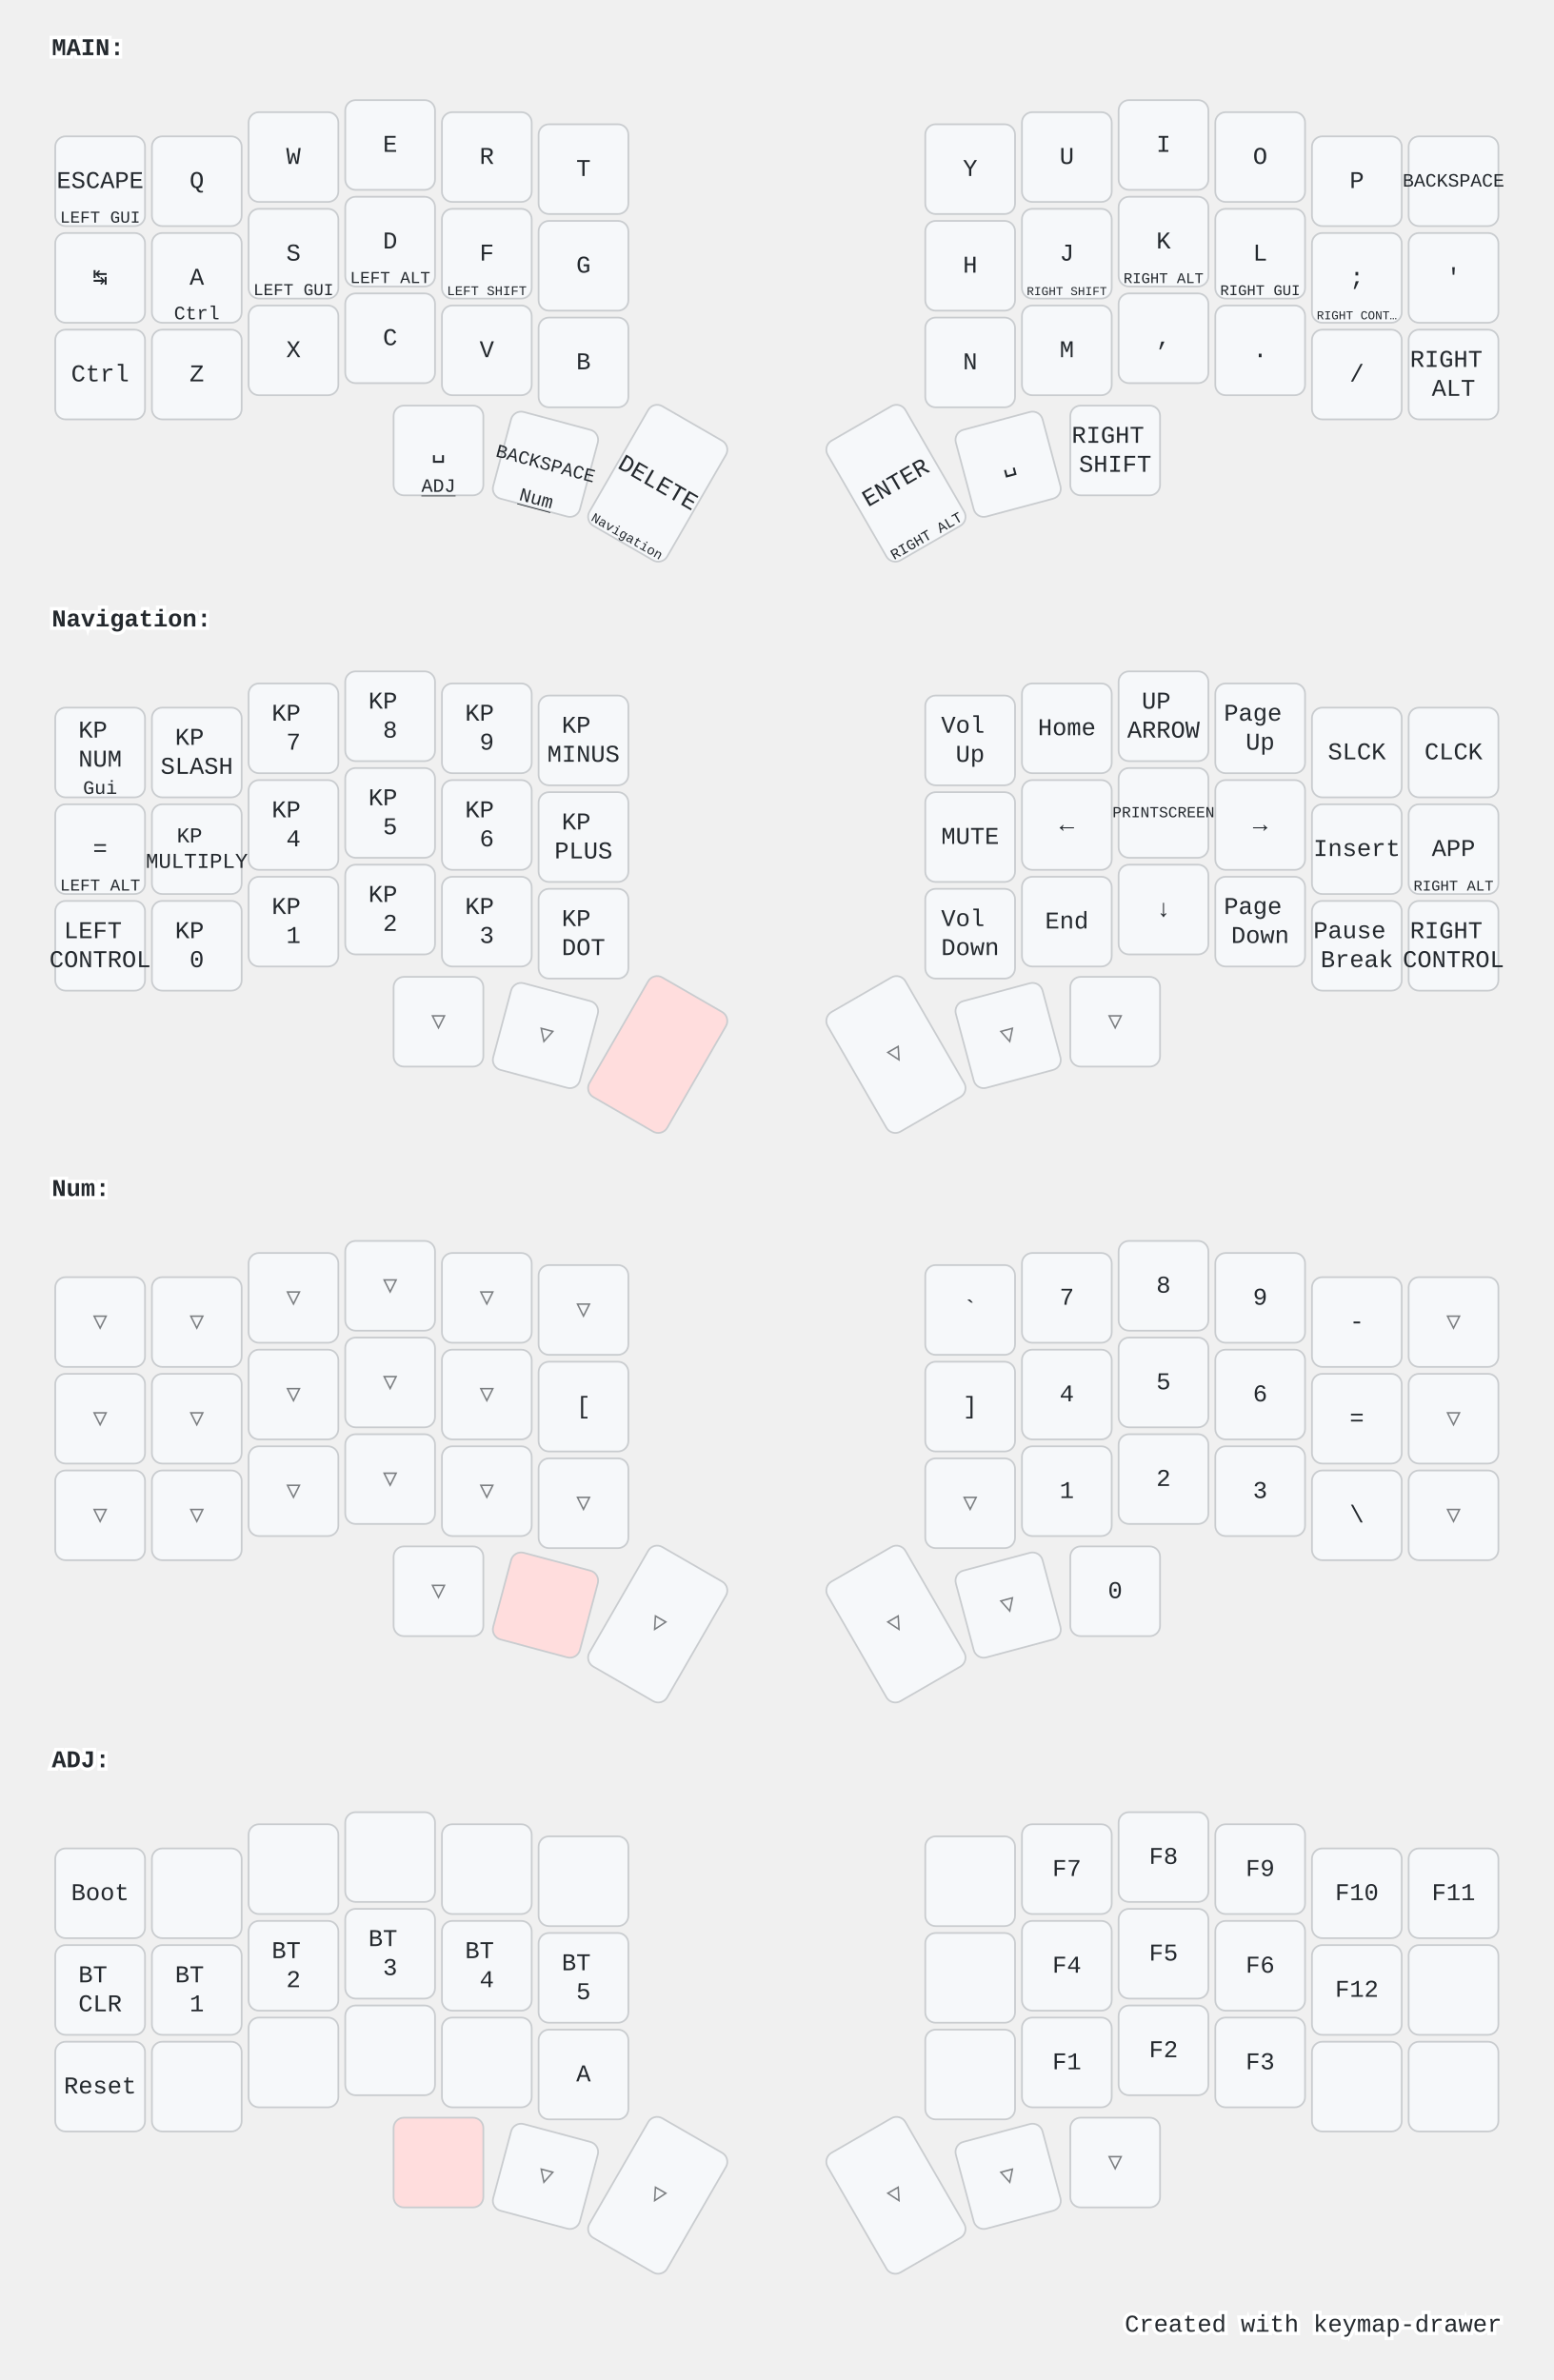
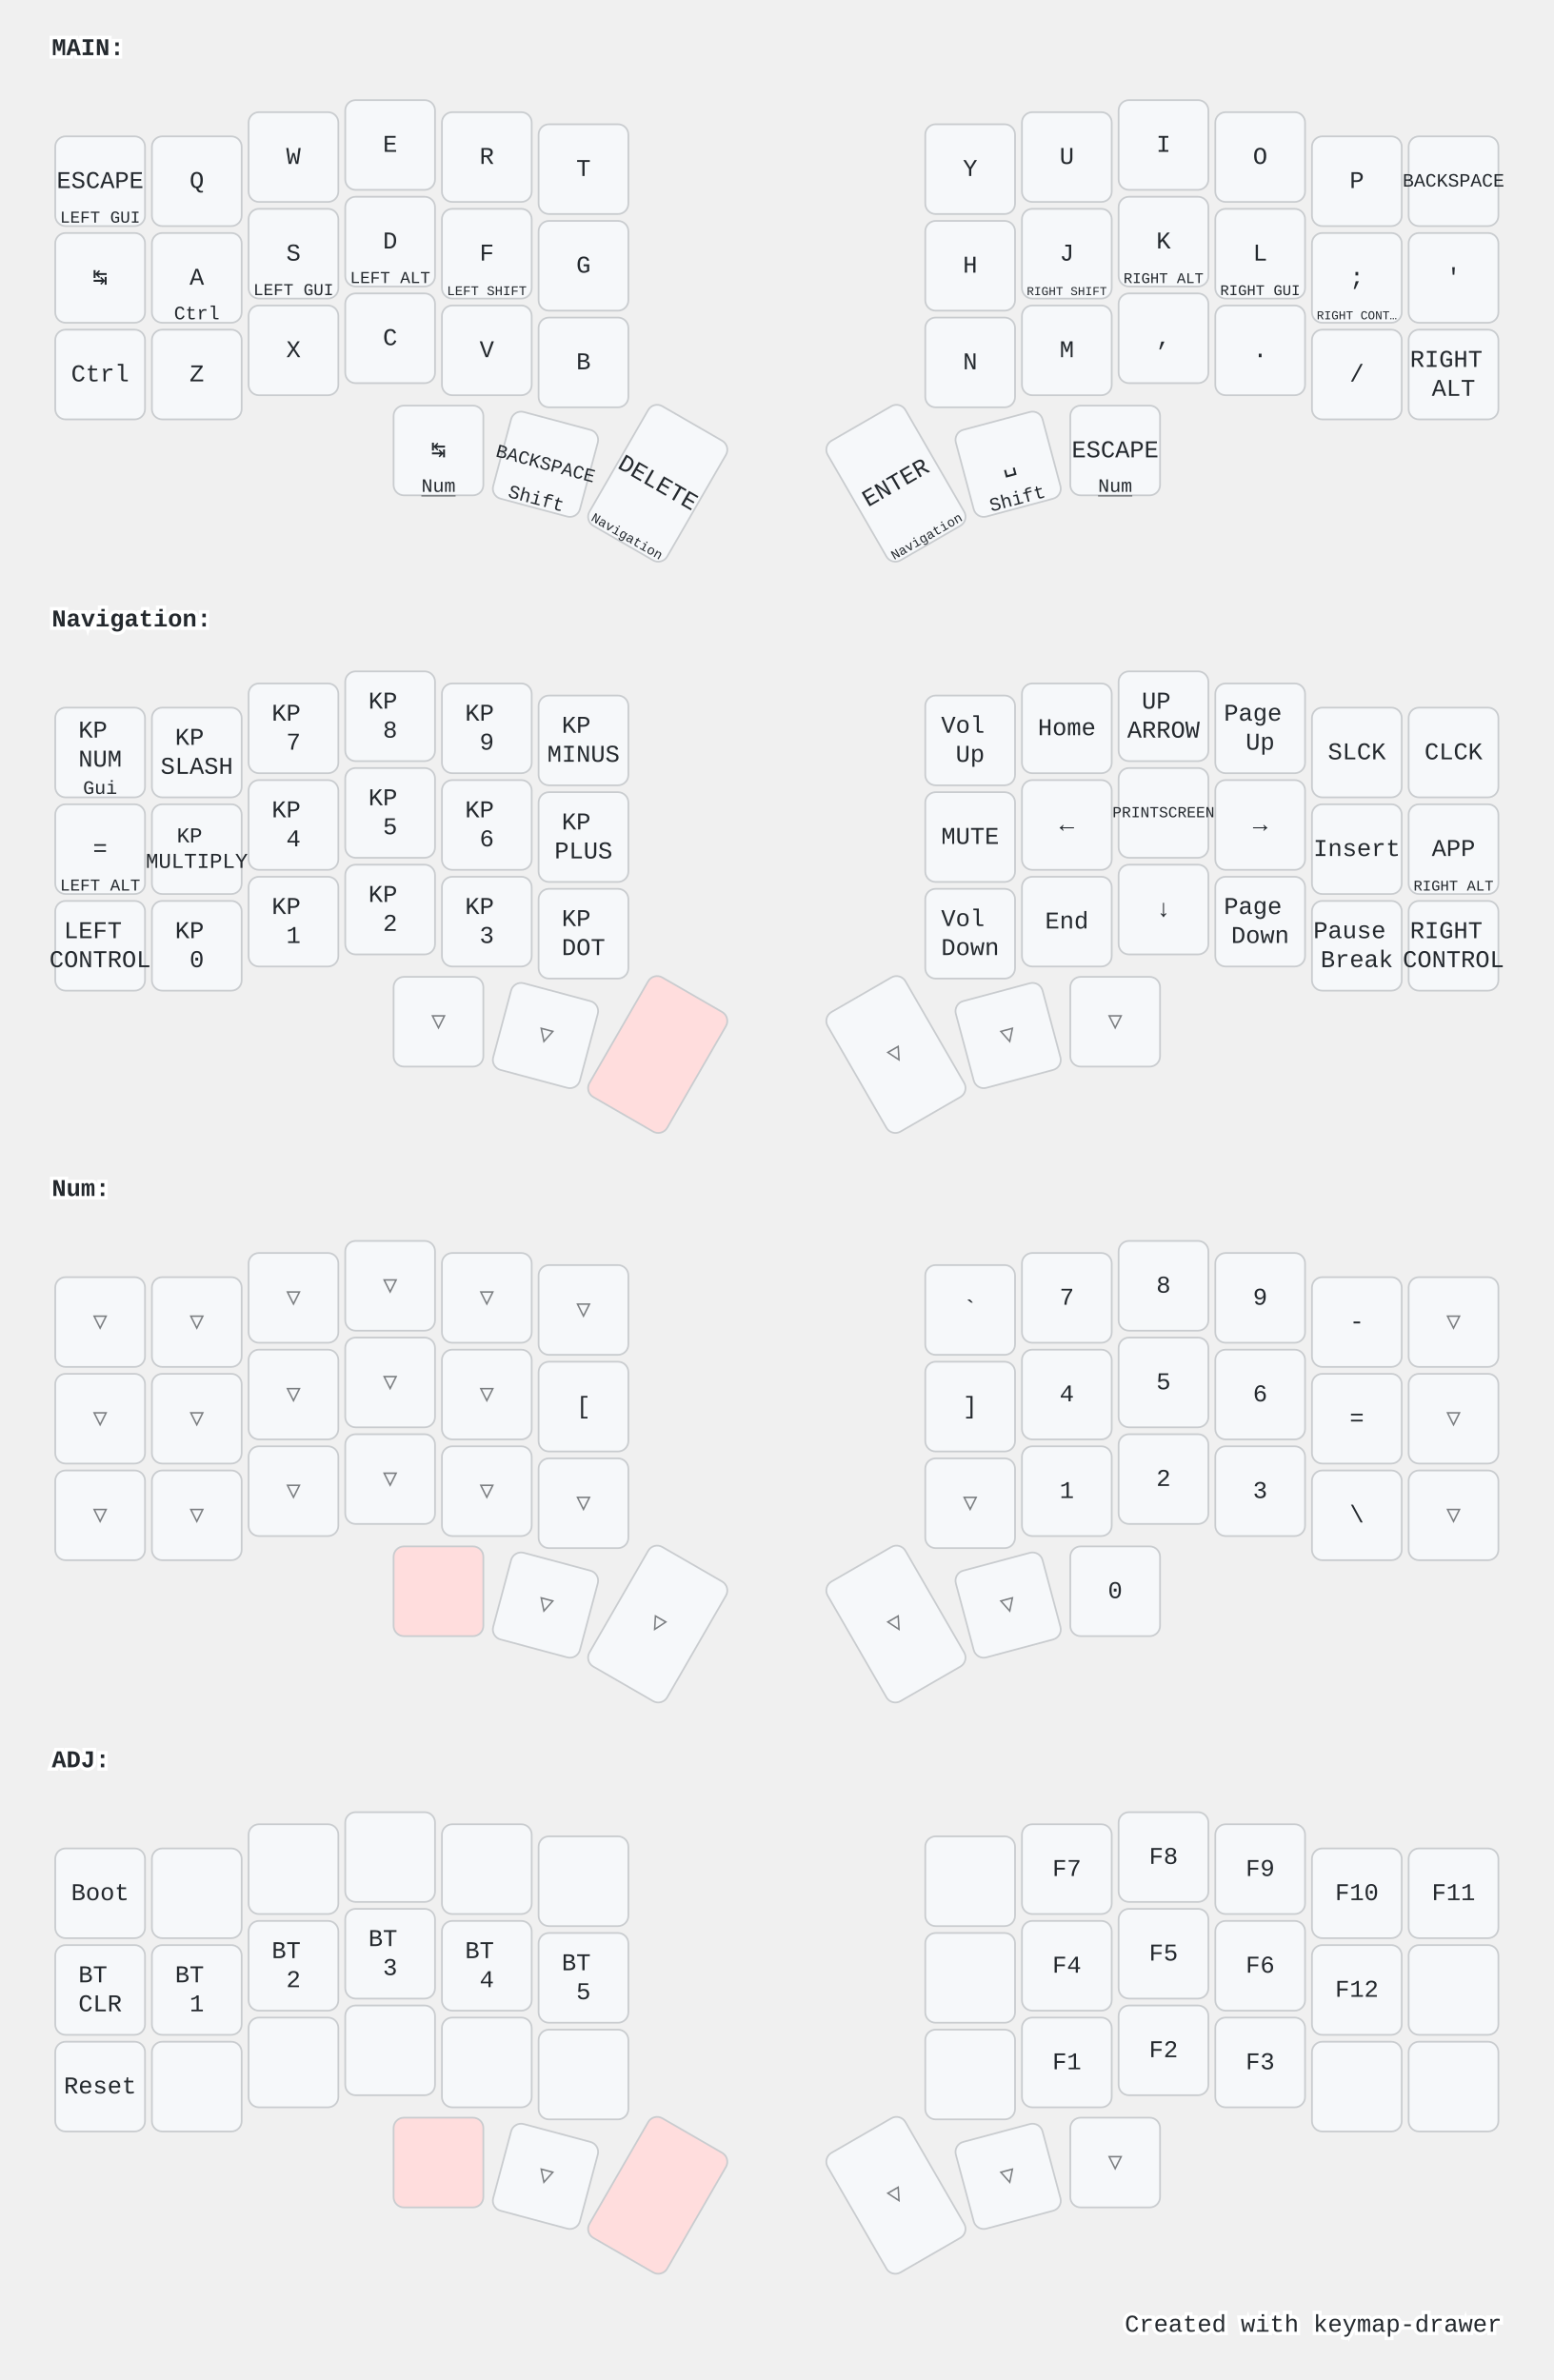
<svg xmlns="http://www.w3.org/2000/svg" width="900" height="1379" viewBox="0 0 900 1379" class="keymap">
  <style>/* inherit to force styles through use tags */
svg path {
    fill: inherit;
}

/* font and background color specifications */
svg.keymap {
    font-family: SFMono-Regular,Consolas,Liberation Mono,Menlo,monospace;
    font-size: 14px;
    font-kerning: normal;
    text-rendering: optimizeLegibility;
    fill: #24292e;
}

/* default key styling */
rect.key {
    fill: #f6f8fa;
}

rect.key, rect.combo {
    stroke: #c9cccf;
    stroke-width: 1;
}

/* default key side styling, only used is draw_key_sides is set */
rect.side {
    filter: brightness(90%);
}

/* color accent for combo boxes */
rect.combo, rect.combo-separate {
    fill: #cdf;
}

/* color accent for held keys */
rect.held, rect.combo.held {
    fill: #fdd;
}

/* color accent for ghost (optional) keys */
rect.ghost, rect.combo.ghost {
    stroke-dasharray: 4, 4;
    stroke-width: 2;
}

text {
    text-anchor: middle;
    dominant-baseline: middle;
}

/* styling for layer labels */
text.label {
    font-weight: bold;
    text-anchor: start;
    stroke: white;
    stroke-width: 4;
    paint-order: stroke;
}

/* styling for optional footer */
text.footer {
    text-anchor: end;
    dominant-baseline: auto;
    stroke: white;
    stroke-width: 4;
    paint-order: stroke;
}

/* styling for combo tap, and key non-tap label text */
text.combo, text.hold, text.shifted, text.left, text.right, text.tl, text.tr, text.bl, text.br {
    font-size: 11px;
}

text.hold, text.bl, text.br {
    text-anchor: middle;
    dominant-baseline: auto;
}

text.shifted, text.tl, text.tr {
    text-anchor: middle;
    dominant-baseline: hanging;
}

text.left, text.tl, text.bl {
    text-anchor: start;
}

text.right, text.tr, text.br {
    text-anchor: end;
}

text.layer-activator {
    text-decoration: underline;
}

/* styling for hold/shifted label text in combo box */
text.combo.hold, text.combo.shifted, text.combo.left, text.combo.right {
    font-size: 8px;
}

/* lighter symbol for transparent keys */
text.trans {
    fill: #7b7e81;
}

/* styling for combo dendrons */
path.combo {
    stroke-width: 1;
    stroke: gray;
    fill: none;
}

/* Start Tabler Icons Cleanup */
/* cannot use height/width with glyphs */
.icon-tabler &gt; path {
    fill: inherit;
    stroke: inherit;
    stroke-width: 2;
}
/* hide tabler's default box */
.icon-tabler &gt; path[stroke="none"][fill="none"] {
    visibility: hidden;
}
/* End Tabler Icons Cleanup */

@media (prefers-color-scheme: dark) {
svg.keymap { fill: #d1d6db; }
rect.key { fill: #3f4750; }
rect.key, rect.combo { stroke: #60666c; }
rect.combo, rect.combo-separate { fill: #1f3d7a; }
rect.held, rect.combo.held { fill: #854747; }
text.label, text.footer { stroke: black; }
text.trans { fill: #7e8184; }
path.combo { stroke: #7f7f7f; }

}</style>
  <g transform="translate(30, 0)" class="layer-MAIN">
    <text x="0" y="28" class="label" id="MAIN">MAIN:</text>
    <g transform="translate(0, 56)">
      <g transform="translate(28, 49)" class="key keypos-0">
        <rect rx="6" ry="6" x="-26" y="-26" width="52" height="52" class="key" />
        <text x="0" y="0" class="key tap">ESCAPE</text>
        <text x="0" y="24" class="key hold">
          <tspan style="font-size: 88%">LEFT GUI</tspan>
        </text>
      </g>
      <g transform="translate(84, 49)" class="key keypos-1">
        <rect rx="6" ry="6" x="-26" y="-26" width="52" height="52" class="key" />
        <text x="0" y="0" class="key tap">Q</text>
      </g>
      <g transform="translate(140, 35)" class="key keypos-2">
        <rect rx="6" ry="6" x="-26" y="-26" width="52" height="52" class="key" />
        <text x="0" y="0" class="key tap">W</text>
      </g>
      <g transform="translate(196, 28)" class="key keypos-3">
        <rect rx="6" ry="6" x="-26" y="-26" width="52" height="52" class="key" />
        <text x="0" y="0" class="key tap">E</text>
      </g>
      <g transform="translate(252, 35)" class="key keypos-4">
        <rect rx="6" ry="6" x="-26" y="-26" width="52" height="52" class="key" />
        <text x="0" y="0" class="key tap">R</text>
      </g>
      <g transform="translate(308, 42)" class="key keypos-5">
        <rect rx="6" ry="6" x="-26" y="-26" width="52" height="52" class="key" />
        <text x="0" y="0" class="key tap">T</text>
      </g>
      <g transform="translate(532, 42)" class="key keypos-6">
        <rect rx="6" ry="6" x="-26" y="-26" width="52" height="52" class="key" />
        <text x="0" y="0" class="key tap">Y</text>
      </g>
      <g transform="translate(588, 35)" class="key keypos-7">
        <rect rx="6" ry="6" x="-26" y="-26" width="52" height="52" class="key" />
        <text x="0" y="0" class="key tap">U</text>
      </g>
      <g transform="translate(644, 28)" class="key keypos-8">
        <rect rx="6" ry="6" x="-26" y="-26" width="52" height="52" class="key" />
        <text x="0" y="0" class="key tap">I</text>
      </g>
      <g transform="translate(700, 35)" class="key keypos-9">
        <rect rx="6" ry="6" x="-26" y="-26" width="52" height="52" class="key" />
        <text x="0" y="0" class="key tap">O</text>
      </g>
      <g transform="translate(756, 49)" class="key keypos-10">
        <rect rx="6" ry="6" x="-26" y="-26" width="52" height="52" class="key" />
        <text x="0" y="0" class="key tap">P</text>
      </g>
      <g transform="translate(812, 49)" class="key keypos-11">
        <rect rx="6" ry="6" x="-26" y="-26" width="52" height="52" class="key" />
        <text x="0" y="0" class="key tap">
          <tspan style="font-size: 78%">BACKSPACE</tspan>
        </text>
      </g>
      <g transform="translate(28, 105)" class="key keypos-12">
        <rect rx="6" ry="6" x="-26" y="-26" width="52" height="52" class="key" />
        <text x="0" y="0" class="key tap">↹</text>
      </g>
      <g transform="translate(84, 105)" class="key keypos-13">
        <rect rx="6" ry="6" x="-26" y="-26" width="52" height="52" class="key" />
        <text x="0" y="0" class="key tap">A</text>
        <text x="0" y="24" class="key hold">Ctrl</text>
      </g>
      <g transform="translate(140, 91)" class="key keypos-14">
        <rect rx="6" ry="6" x="-26" y="-26" width="52" height="52" class="key" />
        <text x="0" y="0" class="key tap">S</text>
        <text x="0" y="24" class="key hold">
          <tspan style="font-size: 88%">LEFT GUI</tspan>
        </text>
      </g>
      <g transform="translate(196, 84)" class="key keypos-15">
        <rect rx="6" ry="6" x="-26" y="-26" width="52" height="52" class="key" />
        <text x="0" y="0" class="key tap">D</text>
        <text x="0" y="24" class="key hold">
          <tspan style="font-size: 88%">LEFT ALT</tspan>
        </text>
      </g>
      <g transform="translate(252, 91)" class="key keypos-16">
        <rect rx="6" ry="6" x="-26" y="-26" width="52" height="52" class="key" />
        <text x="0" y="0" class="key tap">F</text>
        <text x="0" y="24" class="key hold">
          <tspan style="font-size: 70%">LEFT SHIFT</tspan>
        </text>
      </g>
      <g transform="translate(308, 98)" class="key keypos-17">
        <rect rx="6" ry="6" x="-26" y="-26" width="52" height="52" class="key" />
        <text x="0" y="0" class="key tap">G</text>
      </g>
      <g transform="translate(532, 98)" class="key keypos-18">
        <rect rx="6" ry="6" x="-26" y="-26" width="52" height="52" class="key" />
        <text x="0" y="0" class="key tap">H</text>
      </g>
      <g transform="translate(588, 91)" class="key keypos-19">
        <rect rx="6" ry="6" x="-26" y="-26" width="52" height="52" class="key" />
        <text x="0" y="0" class="key tap">J</text>
        <text x="0" y="24" class="key hold">
          <tspan style="font-size: 64%">RIGHT SHIFT</tspan>
        </text>
      </g>
      <g transform="translate(644, 84)" class="key keypos-20">
        <rect rx="6" ry="6" x="-26" y="-26" width="52" height="52" class="key" />
        <text x="0" y="0" class="key tap">K</text>
        <text x="0" y="24" class="key hold">
          <tspan style="font-size: 78%">RIGHT ALT</tspan>
        </text>
      </g>
      <g transform="translate(700, 91)" class="key keypos-21">
        <rect rx="6" ry="6" x="-26" y="-26" width="52" height="52" class="key" />
        <text x="0" y="0" class="key tap">L</text>
        <text x="0" y="24" class="key hold">
          <tspan style="font-size: 78%">RIGHT GUI</tspan>
        </text>
      </g>
      <g transform="translate(756, 105)" class="key keypos-22">
        <rect rx="6" ry="6" x="-26" y="-26" width="52" height="52" class="key" />
        <text x="0" y="0" class="key tap">;</text>
        <text x="0" y="24" class="key hold">
          <tspan style="font-size: 64%">RIGHT CONT…</tspan>
        </text>
      </g>
      <g transform="translate(812, 105)" class="key keypos-23">
        <rect rx="6" ry="6" x="-26" y="-26" width="52" height="52" class="key" />
        <text x="0" y="0" class="key tap">'</text>
      </g>
      <g transform="translate(28, 161)" class="key keypos-24">
        <rect rx="6" ry="6" x="-26" y="-26" width="52" height="52" class="key" />
        <text x="0" y="0" class="key tap">Ctrl</text>
      </g>
      <g transform="translate(84, 161)" class="key keypos-25">
        <rect rx="6" ry="6" x="-26" y="-26" width="52" height="52" class="key" />
        <text x="0" y="0" class="key tap">Z</text>
      </g>
      <g transform="translate(140, 147)" class="key keypos-26">
        <rect rx="6" ry="6" x="-26" y="-26" width="52" height="52" class="key" />
        <text x="0" y="0" class="key tap">X</text>
      </g>
      <g transform="translate(196, 140)" class="key keypos-27">
        <rect rx="6" ry="6" x="-26" y="-26" width="52" height="52" class="key" />
        <text x="0" y="0" class="key tap">C</text>
      </g>
      <g transform="translate(252, 147)" class="key keypos-28">
        <rect rx="6" ry="6" x="-26" y="-26" width="52" height="52" class="key" />
        <text x="0" y="0" class="key tap">V</text>
      </g>
      <g transform="translate(308, 154)" class="key keypos-29">
        <rect rx="6" ry="6" x="-26" y="-26" width="52" height="52" class="key" />
        <text x="0" y="0" class="key tap">B</text>
      </g>
      <g transform="translate(532, 154)" class="key keypos-30">
        <rect rx="6" ry="6" x="-26" y="-26" width="52" height="52" class="key" />
        <text x="0" y="0" class="key tap">N</text>
      </g>
      <g transform="translate(588, 147)" class="key keypos-31">
        <rect rx="6" ry="6" x="-26" y="-26" width="52" height="52" class="key" />
        <text x="0" y="0" class="key tap">M</text>
      </g>
      <g transform="translate(644, 140)" class="key keypos-32">
        <rect rx="6" ry="6" x="-26" y="-26" width="52" height="52" class="key" />
        <text x="0" y="0" class="key tap">,</text>
      </g>
      <g transform="translate(700, 147)" class="key keypos-33">
        <rect rx="6" ry="6" x="-26" y="-26" width="52" height="52" class="key" />
        <text x="0" y="0" class="key tap">.</text>
      </g>
      <g transform="translate(756, 161)" class="key keypos-34">
        <rect rx="6" ry="6" x="-26" y="-26" width="52" height="52" class="key" />
        <text x="0" y="0" class="key tap">/</text>
      </g>
      <g transform="translate(812, 161)" class="key keypos-35">
        <rect rx="6" ry="6" x="-26" y="-26" width="52" height="52" class="key" />
        <text x="0" y="0" class="key tap">
          <tspan x="0" dy="-0.6em">RIGHT</tspan>
          <tspan x="0" dy="1.2em">ALT</tspan>
        </text>
      </g>
      <g transform="translate(224, 205)" class="key keypos-36">
        <rect rx="6" ry="6" x="-26" y="-26" width="52" height="52" class="key" />
-         <text x="0" y="0" class="key tap">␣</text>
-         <a href="#ADJ">
-           <text x="0" y="24" class="key hold layer-activator">ADJ</text>
-         </a>
-       </g>
-       <g transform="translate(286, 213) rotate(15.0)" class="key keypos-37">
-         <rect rx="6" ry="6" x="-26" y="-26" width="52" height="52" class="key" />
-         <text x="0" y="0" class="key tap">
-           <tspan style="font-size: 78%">BACKSPACE</tspan>
-         </text>
+         <text x="0" y="0" class="key tap">↹</text>
        <a href="#Num">
          <text x="0" y="24" class="key hold layer-activator">Num</text>
        </a>
+       </g>
+       <g transform="translate(286, 213) rotate(15.0)" class="key keypos-37">
+         <rect rx="6" ry="6" x="-26" y="-26" width="52" height="52" class="key" />
+         <text x="0" y="0" class="key tap">
+           <tspan style="font-size: 78%">BACKSPACE</tspan>
+         </text>
+         <text x="0" y="24" class="key hold">Shift</text>
      </g>
      <g transform="translate(351, 224) rotate(30.0)" class="key keypos-38">
        <rect rx="6" ry="6" x="-26" y="-40" width="52" height="80" class="key" />
        <text x="0" y="0" class="key tap">DELETE</text>
        <a href="#Navigation">
          <text x="0" y="38" class="key hold layer-activator">
            <tspan style="font-size: 70%">Navigation</tspan>
          </text>
        </a>
      </g>
      <g transform="translate(489, 224) rotate(-30.0)" class="key keypos-39">
        <rect rx="6" ry="6" x="-26" y="-40" width="52" height="80" class="key" />
        <text x="0" y="0" class="key tap">ENTER</text>
-         <text x="0" y="38" class="key hold">
-           <tspan style="font-size: 78%">RIGHT ALT</tspan>
-         </text>
+         <a href="#Navigation">
+           <text x="0" y="38" class="key hold layer-activator">
+             <tspan style="font-size: 70%">Navigation</tspan>
+           </text>
+         </a>
      </g>
      <g transform="translate(554, 213) rotate(-15.0)" class="key keypos-40">
        <rect rx="6" ry="6" x="-26" y="-26" width="52" height="52" class="key" />
        <text x="0" y="0" class="key tap">␣</text>
+         <text x="0" y="24" class="key hold">Shift</text>
      </g>
      <g transform="translate(616, 205)" class="key keypos-41">
        <rect rx="6" ry="6" x="-26" y="-26" width="52" height="52" class="key" />
-         <text x="0" y="0" class="key tap">
-           <tspan x="0" dy="-0.6em">RIGHT</tspan>
-           <tspan x="0" dy="1.2em">SHIFT</tspan>
-         </text>
+         <text x="0" y="0" class="key tap">ESCAPE</text>
+         <a href="#Num">
+           <text x="0" y="24" class="key hold layer-activator">Num</text>
+         </a>
      </g>
    </g>
  </g>
  <g transform="translate(30, 331)" class="layer-Navigation">
    <text x="0" y="28" class="label" id="Navigation">Navigation:</text>
    <g transform="translate(0, 56)">
      <g transform="translate(28, 49)" class="key keypos-0">
        <rect rx="6" ry="6" x="-26" y="-26" width="52" height="52" class="key" />
        <text x="0" y="0" class="key tap">
          <tspan x="0" dy="-0.9em">KP</tspan>
          <tspan x="0" dy="1.2em">NUM</tspan>
        </text>
        <text x="0" y="24" class="key hold">Gui</text>
      </g>
      <g transform="translate(84, 49)" class="key keypos-1">
        <rect rx="6" ry="6" x="-26" y="-26" width="52" height="52" class="key" />
        <text x="0" y="0" class="key tap">
          <tspan x="0" dy="-0.6em">KP</tspan>
          <tspan x="0" dy="1.2em">SLASH</tspan>
        </text>
      </g>
      <g transform="translate(140, 35)" class="key keypos-2">
        <rect rx="6" ry="6" x="-26" y="-26" width="52" height="52" class="key" />
        <text x="0" y="0" class="key tap">
          <tspan x="0" dy="-0.6em">KP</tspan>
          <tspan x="0" dy="1.2em">7</tspan>
        </text>
      </g>
      <g transform="translate(196, 28)" class="key keypos-3">
        <rect rx="6" ry="6" x="-26" y="-26" width="52" height="52" class="key" />
        <text x="0" y="0" class="key tap">
          <tspan x="0" dy="-0.6em">KP</tspan>
          <tspan x="0" dy="1.2em">8</tspan>
        </text>
      </g>
      <g transform="translate(252, 35)" class="key keypos-4">
        <rect rx="6" ry="6" x="-26" y="-26" width="52" height="52" class="key" />
        <text x="0" y="0" class="key tap">
          <tspan x="0" dy="-0.6em">KP</tspan>
          <tspan x="0" dy="1.2em">9</tspan>
        </text>
      </g>
      <g transform="translate(308, 42)" class="key keypos-5">
        <rect rx="6" ry="6" x="-26" y="-26" width="52" height="52" class="key" />
        <text x="0" y="0" class="key tap">
          <tspan x="0" dy="-0.6em">KP</tspan>
          <tspan x="0" dy="1.2em">MINUS</tspan>
        </text>
      </g>
      <g transform="translate(532, 42)" class="key keypos-6">
        <rect rx="6" ry="6" x="-26" y="-26" width="52" height="52" class="key" />
        <text x="0" y="0" class="key tap">
          <tspan x="0" dy="-0.6em">Vol</tspan>
          <tspan x="0" dy="1.2em">Up</tspan>
        </text>
      </g>
      <g transform="translate(588, 35)" class="key keypos-7">
        <rect rx="6" ry="6" x="-26" y="-26" width="52" height="52" class="key" />
        <text x="0" y="0" class="key tap">Home</text>
      </g>
      <g transform="translate(644, 28)" class="key keypos-8">
        <rect rx="6" ry="6" x="-26" y="-26" width="52" height="52" class="key" />
        <text x="0" y="0" class="key tap">
          <tspan x="0" dy="-0.6em">UP</tspan>
          <tspan x="0" dy="1.2em">ARROW</tspan>
        </text>
      </g>
      <g transform="translate(700, 35)" class="key keypos-9">
        <rect rx="6" ry="6" x="-26" y="-26" width="52" height="52" class="key" />
        <text x="0" y="0" class="key tap">
          <tspan x="0" dy="-0.6em">Page</tspan>
          <tspan x="0" dy="1.2em">Up</tspan>
        </text>
      </g>
      <g transform="translate(756, 49)" class="key keypos-10">
        <rect rx="6" ry="6" x="-26" y="-26" width="52" height="52" class="key" />
        <text x="0" y="0" class="key tap">SLCK</text>
      </g>
      <g transform="translate(812, 49)" class="key keypos-11">
        <rect rx="6" ry="6" x="-26" y="-26" width="52" height="52" class="key" />
        <text x="0" y="0" class="key tap">CLCK</text>
      </g>
      <g transform="translate(28, 105)" class="key keypos-12">
        <rect rx="6" ry="6" x="-26" y="-26" width="52" height="52" class="key" />
        <text x="0" y="0" class="key tap">=</text>
        <text x="0" y="24" class="key hold">
          <tspan style="font-size: 88%">LEFT ALT</tspan>
        </text>
      </g>
      <g transform="translate(84, 105)" class="key keypos-13">
        <rect rx="6" ry="6" x="-26" y="-26" width="52" height="52" class="key" />
        <text x="0" y="0" class="key tap">
          <tspan x="0" dy="-0.6em" style="font-size: 88%">KP</tspan>
          <tspan x="0" dy="1.2em" style="font-size: 88%">MULTIPLY</tspan>
        </text>
      </g>
      <g transform="translate(140, 91)" class="key keypos-14">
        <rect rx="6" ry="6" x="-26" y="-26" width="52" height="52" class="key" />
        <text x="0" y="0" class="key tap">
          <tspan x="0" dy="-0.6em">KP</tspan>
          <tspan x="0" dy="1.2em">4</tspan>
        </text>
      </g>
      <g transform="translate(196, 84)" class="key keypos-15">
        <rect rx="6" ry="6" x="-26" y="-26" width="52" height="52" class="key" />
        <text x="0" y="0" class="key tap">
          <tspan x="0" dy="-0.6em">KP</tspan>
          <tspan x="0" dy="1.2em">5</tspan>
        </text>
      </g>
      <g transform="translate(252, 91)" class="key keypos-16">
        <rect rx="6" ry="6" x="-26" y="-26" width="52" height="52" class="key" />
        <text x="0" y="0" class="key tap">
          <tspan x="0" dy="-0.6em">KP</tspan>
          <tspan x="0" dy="1.2em">6</tspan>
        </text>
      </g>
      <g transform="translate(308, 98)" class="key keypos-17">
        <rect rx="6" ry="6" x="-26" y="-26" width="52" height="52" class="key" />
        <text x="0" y="0" class="key tap">
          <tspan x="0" dy="-0.6em">KP</tspan>
          <tspan x="0" dy="1.2em">PLUS</tspan>
        </text>
      </g>
      <g transform="translate(532, 98)" class="key keypos-18">
        <rect rx="6" ry="6" x="-26" y="-26" width="52" height="52" class="key" />
        <text x="0" y="0" class="key tap">MUTE</text>
      </g>
      <g transform="translate(588, 91)" class="key keypos-19">
        <rect rx="6" ry="6" x="-26" y="-26" width="52" height="52" class="key" />
        <text x="0" y="0" class="key tap">←</text>
      </g>
      <g transform="translate(644, 84)" class="key keypos-20">
        <rect rx="6" ry="6" x="-26" y="-26" width="52" height="52" class="key" />
        <text x="0" y="0" class="key tap">
          <tspan style="font-size: 64%">PRINTSCREEN</tspan>
        </text>
      </g>
      <g transform="translate(700, 91)" class="key keypos-21">
        <rect rx="6" ry="6" x="-26" y="-26" width="52" height="52" class="key" />
        <text x="0" y="0" class="key tap">→</text>
      </g>
      <g transform="translate(756, 105)" class="key keypos-22">
        <rect rx="6" ry="6" x="-26" y="-26" width="52" height="52" class="key" />
        <text x="0" y="0" class="key tap">Insert</text>
      </g>
      <g transform="translate(812, 105)" class="key keypos-23">
        <rect rx="6" ry="6" x="-26" y="-26" width="52" height="52" class="key" />
        <text x="0" y="0" class="key tap">APP</text>
        <text x="0" y="24" class="key hold">
          <tspan style="font-size: 78%">RIGHT ALT</tspan>
        </text>
      </g>
      <g transform="translate(28, 161)" class="key keypos-24">
        <rect rx="6" ry="6" x="-26" y="-26" width="52" height="52" class="key" />
        <text x="0" y="0" class="key tap">
          <tspan x="0" dy="-0.6em">LEFT</tspan>
          <tspan x="0" dy="1.2em">CONTROL</tspan>
        </text>
      </g>
      <g transform="translate(84, 161)" class="key keypos-25">
        <rect rx="6" ry="6" x="-26" y="-26" width="52" height="52" class="key" />
        <text x="0" y="0" class="key tap">
          <tspan x="0" dy="-0.6em">KP</tspan>
          <tspan x="0" dy="1.2em">0</tspan>
        </text>
      </g>
      <g transform="translate(140, 147)" class="key keypos-26">
        <rect rx="6" ry="6" x="-26" y="-26" width="52" height="52" class="key" />
        <text x="0" y="0" class="key tap">
          <tspan x="0" dy="-0.6em">KP</tspan>
          <tspan x="0" dy="1.2em">1</tspan>
        </text>
      </g>
      <g transform="translate(196, 140)" class="key keypos-27">
        <rect rx="6" ry="6" x="-26" y="-26" width="52" height="52" class="key" />
        <text x="0" y="0" class="key tap">
          <tspan x="0" dy="-0.6em">KP</tspan>
          <tspan x="0" dy="1.2em">2</tspan>
        </text>
      </g>
      <g transform="translate(252, 147)" class="key keypos-28">
        <rect rx="6" ry="6" x="-26" y="-26" width="52" height="52" class="key" />
        <text x="0" y="0" class="key tap">
          <tspan x="0" dy="-0.6em">KP</tspan>
          <tspan x="0" dy="1.2em">3</tspan>
        </text>
      </g>
      <g transform="translate(308, 154)" class="key keypos-29">
        <rect rx="6" ry="6" x="-26" y="-26" width="52" height="52" class="key" />
        <text x="0" y="0" class="key tap">
          <tspan x="0" dy="-0.6em">KP</tspan>
          <tspan x="0" dy="1.2em">DOT</tspan>
        </text>
      </g>
      <g transform="translate(532, 154)" class="key keypos-30">
        <rect rx="6" ry="6" x="-26" y="-26" width="52" height="52" class="key" />
        <text x="0" y="0" class="key tap">
          <tspan x="0" dy="-0.6em">Vol</tspan>
          <tspan x="0" dy="1.2em">Down</tspan>
        </text>
      </g>
      <g transform="translate(588, 147)" class="key keypos-31">
        <rect rx="6" ry="6" x="-26" y="-26" width="52" height="52" class="key" />
        <text x="0" y="0" class="key tap">End</text>
      </g>
      <g transform="translate(644, 140)" class="key keypos-32">
        <rect rx="6" ry="6" x="-26" y="-26" width="52" height="52" class="key" />
        <text x="0" y="0" class="key tap">↓</text>
      </g>
      <g transform="translate(700, 147)" class="key keypos-33">
        <rect rx="6" ry="6" x="-26" y="-26" width="52" height="52" class="key" />
        <text x="0" y="0" class="key tap">
          <tspan x="0" dy="-0.6em">Page</tspan>
          <tspan x="0" dy="1.2em">Down</tspan>
        </text>
      </g>
      <g transform="translate(756, 161)" class="key keypos-34">
        <rect rx="6" ry="6" x="-26" y="-26" width="52" height="52" class="key" />
        <text x="0" y="0" class="key tap">
          <tspan x="0" dy="-0.6em">Pause</tspan>
          <tspan x="0" dy="1.2em">Break</tspan>
        </text>
      </g>
      <g transform="translate(812, 161)" class="key keypos-35">
        <rect rx="6" ry="6" x="-26" y="-26" width="52" height="52" class="key" />
        <text x="0" y="0" class="key tap">
          <tspan x="0" dy="-0.6em">RIGHT</tspan>
          <tspan x="0" dy="1.2em">CONTROL</tspan>
        </text>
      </g>
      <g transform="translate(224, 205)" class="key trans keypos-36">
        <rect rx="6" ry="6" x="-26" y="-26" width="52" height="52" class="key trans" />
        <text x="0" y="0" class="key trans tap">▽</text>
      </g>
      <g transform="translate(286, 213) rotate(15.0)" class="key trans keypos-37">
        <rect rx="6" ry="6" x="-26" y="-26" width="52" height="52" class="key trans" />
        <text x="0" y="0" class="key trans tap">▽</text>
      </g>
      <g transform="translate(351, 224) rotate(30.0)" class="key held keypos-38">
        <rect rx="6" ry="6" x="-26" y="-40" width="52" height="80" class="key held" />
      </g>
      <g transform="translate(489, 224) rotate(-30.0)" class="key trans keypos-39">
        <rect rx="6" ry="6" x="-26" y="-40" width="52" height="80" class="key trans" />
        <text x="0" y="0" class="key trans tap">▽</text>
      </g>
      <g transform="translate(554, 213) rotate(-15.0)" class="key trans keypos-40">
        <rect rx="6" ry="6" x="-26" y="-26" width="52" height="52" class="key trans" />
        <text x="0" y="0" class="key trans tap">▽</text>
      </g>
      <g transform="translate(616, 205)" class="key trans keypos-41">
        <rect rx="6" ry="6" x="-26" y="-26" width="52" height="52" class="key trans" />
        <text x="0" y="0" class="key trans tap">▽</text>
      </g>
    </g>
  </g>
  <g transform="translate(30, 661)" class="layer-Num">
    <text x="0" y="28" class="label" id="Num">Num:</text>
    <g transform="translate(0, 56)">
      <g transform="translate(28, 49)" class="key trans keypos-0">
        <rect rx="6" ry="6" x="-26" y="-26" width="52" height="52" class="key trans" />
        <text x="0" y="0" class="key trans tap">▽</text>
      </g>
      <g transform="translate(84, 49)" class="key trans keypos-1">
        <rect rx="6" ry="6" x="-26" y="-26" width="52" height="52" class="key trans" />
        <text x="0" y="0" class="key trans tap">▽</text>
      </g>
      <g transform="translate(140, 35)" class="key trans keypos-2">
        <rect rx="6" ry="6" x="-26" y="-26" width="52" height="52" class="key trans" />
        <text x="0" y="0" class="key trans tap">▽</text>
      </g>
      <g transform="translate(196, 28)" class="key trans keypos-3">
        <rect rx="6" ry="6" x="-26" y="-26" width="52" height="52" class="key trans" />
        <text x="0" y="0" class="key trans tap">▽</text>
      </g>
      <g transform="translate(252, 35)" class="key trans keypos-4">
        <rect rx="6" ry="6" x="-26" y="-26" width="52" height="52" class="key trans" />
        <text x="0" y="0" class="key trans tap">▽</text>
      </g>
      <g transform="translate(308, 42)" class="key trans keypos-5">
        <rect rx="6" ry="6" x="-26" y="-26" width="52" height="52" class="key trans" />
        <text x="0" y="0" class="key trans tap">▽</text>
      </g>
      <g transform="translate(532, 42)" class="key keypos-6">
        <rect rx="6" ry="6" x="-26" y="-26" width="52" height="52" class="key" />
        <text x="0" y="0" class="key tap">`</text>
      </g>
      <g transform="translate(588, 35)" class="key keypos-7">
        <rect rx="6" ry="6" x="-26" y="-26" width="52" height="52" class="key" />
        <text x="0" y="0" class="key tap">7</text>
      </g>
      <g transform="translate(644, 28)" class="key keypos-8">
        <rect rx="6" ry="6" x="-26" y="-26" width="52" height="52" class="key" />
        <text x="0" y="0" class="key tap">8</text>
      </g>
      <g transform="translate(700, 35)" class="key keypos-9">
        <rect rx="6" ry="6" x="-26" y="-26" width="52" height="52" class="key" />
        <text x="0" y="0" class="key tap">9</text>
      </g>
      <g transform="translate(756, 49)" class="key keypos-10">
        <rect rx="6" ry="6" x="-26" y="-26" width="52" height="52" class="key" />
        <text x="0" y="0" class="key tap">-</text>
      </g>
      <g transform="translate(812, 49)" class="key trans keypos-11">
        <rect rx="6" ry="6" x="-26" y="-26" width="52" height="52" class="key trans" />
        <text x="0" y="0" class="key trans tap">▽</text>
      </g>
      <g transform="translate(28, 105)" class="key trans keypos-12">
        <rect rx="6" ry="6" x="-26" y="-26" width="52" height="52" class="key trans" />
        <text x="0" y="0" class="key trans tap">▽</text>
      </g>
      <g transform="translate(84, 105)" class="key trans keypos-13">
        <rect rx="6" ry="6" x="-26" y="-26" width="52" height="52" class="key trans" />
        <text x="0" y="0" class="key trans tap">▽</text>
      </g>
      <g transform="translate(140, 91)" class="key trans keypos-14">
        <rect rx="6" ry="6" x="-26" y="-26" width="52" height="52" class="key trans" />
        <text x="0" y="0" class="key trans tap">▽</text>
      </g>
      <g transform="translate(196, 84)" class="key trans keypos-15">
        <rect rx="6" ry="6" x="-26" y="-26" width="52" height="52" class="key trans" />
        <text x="0" y="0" class="key trans tap">▽</text>
      </g>
      <g transform="translate(252, 91)" class="key trans keypos-16">
        <rect rx="6" ry="6" x="-26" y="-26" width="52" height="52" class="key trans" />
        <text x="0" y="0" class="key trans tap">▽</text>
      </g>
      <g transform="translate(308, 98)" class="key keypos-17">
        <rect rx="6" ry="6" x="-26" y="-26" width="52" height="52" class="key" />
        <text x="0" y="0" class="key tap">[</text>
      </g>
      <g transform="translate(532, 98)" class="key keypos-18">
        <rect rx="6" ry="6" x="-26" y="-26" width="52" height="52" class="key" />
        <text x="0" y="0" class="key tap">]</text>
      </g>
      <g transform="translate(588, 91)" class="key keypos-19">
        <rect rx="6" ry="6" x="-26" y="-26" width="52" height="52" class="key" />
        <text x="0" y="0" class="key tap">4</text>
      </g>
      <g transform="translate(644, 84)" class="key keypos-20">
        <rect rx="6" ry="6" x="-26" y="-26" width="52" height="52" class="key" />
        <text x="0" y="0" class="key tap">5</text>
      </g>
      <g transform="translate(700, 91)" class="key keypos-21">
        <rect rx="6" ry="6" x="-26" y="-26" width="52" height="52" class="key" />
        <text x="0" y="0" class="key tap">6</text>
      </g>
      <g transform="translate(756, 105)" class="key keypos-22">
        <rect rx="6" ry="6" x="-26" y="-26" width="52" height="52" class="key" />
        <text x="0" y="0" class="key tap">=</text>
      </g>
      <g transform="translate(812, 105)" class="key trans keypos-23">
        <rect rx="6" ry="6" x="-26" y="-26" width="52" height="52" class="key trans" />
        <text x="0" y="0" class="key trans tap">▽</text>
      </g>
      <g transform="translate(28, 161)" class="key trans keypos-24">
        <rect rx="6" ry="6" x="-26" y="-26" width="52" height="52" class="key trans" />
        <text x="0" y="0" class="key trans tap">▽</text>
      </g>
      <g transform="translate(84, 161)" class="key trans keypos-25">
        <rect rx="6" ry="6" x="-26" y="-26" width="52" height="52" class="key trans" />
        <text x="0" y="0" class="key trans tap">▽</text>
      </g>
      <g transform="translate(140, 147)" class="key trans keypos-26">
        <rect rx="6" ry="6" x="-26" y="-26" width="52" height="52" class="key trans" />
        <text x="0" y="0" class="key trans tap">▽</text>
      </g>
      <g transform="translate(196, 140)" class="key trans keypos-27">
        <rect rx="6" ry="6" x="-26" y="-26" width="52" height="52" class="key trans" />
        <text x="0" y="0" class="key trans tap">▽</text>
      </g>
      <g transform="translate(252, 147)" class="key trans keypos-28">
        <rect rx="6" ry="6" x="-26" y="-26" width="52" height="52" class="key trans" />
        <text x="0" y="0" class="key trans tap">▽</text>
      </g>
      <g transform="translate(308, 154)" class="key trans keypos-29">
        <rect rx="6" ry="6" x="-26" y="-26" width="52" height="52" class="key trans" />
        <text x="0" y="0" class="key trans tap">▽</text>
      </g>
      <g transform="translate(532, 154)" class="key trans keypos-30">
        <rect rx="6" ry="6" x="-26" y="-26" width="52" height="52" class="key trans" />
        <text x="0" y="0" class="key trans tap">▽</text>
      </g>
      <g transform="translate(588, 147)" class="key keypos-31">
        <rect rx="6" ry="6" x="-26" y="-26" width="52" height="52" class="key" />
        <text x="0" y="0" class="key tap">1</text>
      </g>
      <g transform="translate(644, 140)" class="key keypos-32">
        <rect rx="6" ry="6" x="-26" y="-26" width="52" height="52" class="key" />
        <text x="0" y="0" class="key tap">2</text>
      </g>
      <g transform="translate(700, 147)" class="key keypos-33">
        <rect rx="6" ry="6" x="-26" y="-26" width="52" height="52" class="key" />
        <text x="0" y="0" class="key tap">3</text>
      </g>
      <g transform="translate(756, 161)" class="key keypos-34">
        <rect rx="6" ry="6" x="-26" y="-26" width="52" height="52" class="key" />
        <text x="0" y="0" class="key tap">\</text>
      </g>
      <g transform="translate(812, 161)" class="key trans keypos-35">
        <rect rx="6" ry="6" x="-26" y="-26" width="52" height="52" class="key trans" />
        <text x="0" y="0" class="key trans tap">▽</text>
      </g>
-       <g transform="translate(224, 205)" class="key trans keypos-36">
-         <rect rx="6" ry="6" x="-26" y="-26" width="52" height="52" class="key trans" />
-         <text x="0" y="0" class="key trans tap">▽</text>
-       </g>
-       <g transform="translate(286, 213) rotate(15.0)" class="key held keypos-37">
+       <g transform="translate(224, 205)" class="key held keypos-36">
        <rect rx="6" ry="6" x="-26" y="-26" width="52" height="52" class="key held" />
+       </g>
+       <g transform="translate(286, 213) rotate(15.0)" class="key trans keypos-37">
+         <rect rx="6" ry="6" x="-26" y="-26" width="52" height="52" class="key trans" />
+         <text x="0" y="0" class="key trans tap">▽</text>
      </g>
      <g transform="translate(351, 224) rotate(30.0)" class="key trans keypos-38">
        <rect rx="6" ry="6" x="-26" y="-40" width="52" height="80" class="key trans" />
        <text x="0" y="0" class="key trans tap">▽</text>
      </g>
      <g transform="translate(489, 224) rotate(-30.0)" class="key trans keypos-39">
        <rect rx="6" ry="6" x="-26" y="-40" width="52" height="80" class="key trans" />
        <text x="0" y="0" class="key trans tap">▽</text>
      </g>
      <g transform="translate(554, 213) rotate(-15.0)" class="key trans keypos-40">
        <rect rx="6" ry="6" x="-26" y="-26" width="52" height="52" class="key trans" />
        <text x="0" y="0" class="key trans tap">▽</text>
      </g>
      <g transform="translate(616, 205)" class="key keypos-41">
        <rect rx="6" ry="6" x="-26" y="-26" width="52" height="52" class="key" />
        <text x="0" y="0" class="key tap">0</text>
      </g>
    </g>
  </g>
  <g transform="translate(30, 992)" class="layer-ADJ">
    <text x="0" y="28" class="label" id="ADJ">ADJ:</text>
    <g transform="translate(0, 56)">
      <g transform="translate(28, 49)" class="key keypos-0">
        <rect rx="6" ry="6" x="-26" y="-26" width="52" height="52" class="key" />
        <text x="0" y="0" class="key tap">Boot</text>
      </g>
      <g transform="translate(84, 49)" class="key keypos-1">
        <rect rx="6" ry="6" x="-26" y="-26" width="52" height="52" class="key" />
      </g>
      <g transform="translate(140, 35)" class="key keypos-2">
        <rect rx="6" ry="6" x="-26" y="-26" width="52" height="52" class="key" />
      </g>
      <g transform="translate(196, 28)" class="key keypos-3">
        <rect rx="6" ry="6" x="-26" y="-26" width="52" height="52" class="key" />
      </g>
      <g transform="translate(252, 35)" class="key keypos-4">
        <rect rx="6" ry="6" x="-26" y="-26" width="52" height="52" class="key" />
      </g>
      <g transform="translate(308, 42)" class="key keypos-5">
        <rect rx="6" ry="6" x="-26" y="-26" width="52" height="52" class="key" />
      </g>
      <g transform="translate(532, 42)" class="key keypos-6">
        <rect rx="6" ry="6" x="-26" y="-26" width="52" height="52" class="key" />
      </g>
      <g transform="translate(588, 35)" class="key keypos-7">
        <rect rx="6" ry="6" x="-26" y="-26" width="52" height="52" class="key" />
        <text x="0" y="0" class="key tap">F7</text>
      </g>
      <g transform="translate(644, 28)" class="key keypos-8">
        <rect rx="6" ry="6" x="-26" y="-26" width="52" height="52" class="key" />
        <text x="0" y="0" class="key tap">F8</text>
      </g>
      <g transform="translate(700, 35)" class="key keypos-9">
        <rect rx="6" ry="6" x="-26" y="-26" width="52" height="52" class="key" />
        <text x="0" y="0" class="key tap">F9</text>
      </g>
      <g transform="translate(756, 49)" class="key keypos-10">
        <rect rx="6" ry="6" x="-26" y="-26" width="52" height="52" class="key" />
        <text x="0" y="0" class="key tap">F10</text>
      </g>
      <g transform="translate(812, 49)" class="key keypos-11">
        <rect rx="6" ry="6" x="-26" y="-26" width="52" height="52" class="key" />
        <text x="0" y="0" class="key tap">F11</text>
      </g>
      <g transform="translate(28, 105)" class="key keypos-12">
        <rect rx="6" ry="6" x="-26" y="-26" width="52" height="52" class="key" />
        <text x="0" y="0" class="key tap">
          <tspan x="0" dy="-0.6em">BT</tspan>
          <tspan x="0" dy="1.2em">CLR</tspan>
        </text>
      </g>
      <g transform="translate(84, 105)" class="key keypos-13">
        <rect rx="6" ry="6" x="-26" y="-26" width="52" height="52" class="key" />
        <text x="0" y="0" class="key tap">
          <tspan x="0" dy="-0.6em">BT</tspan>
          <tspan x="0" dy="1.2em">1</tspan>
        </text>
      </g>
      <g transform="translate(140, 91)" class="key keypos-14">
        <rect rx="6" ry="6" x="-26" y="-26" width="52" height="52" class="key" />
        <text x="0" y="0" class="key tap">
          <tspan x="0" dy="-0.6em">BT</tspan>
          <tspan x="0" dy="1.2em">2</tspan>
        </text>
      </g>
      <g transform="translate(196, 84)" class="key keypos-15">
        <rect rx="6" ry="6" x="-26" y="-26" width="52" height="52" class="key" />
        <text x="0" y="0" class="key tap">
          <tspan x="0" dy="-0.6em">BT</tspan>
          <tspan x="0" dy="1.2em">3</tspan>
        </text>
      </g>
      <g transform="translate(252, 91)" class="key keypos-16">
        <rect rx="6" ry="6" x="-26" y="-26" width="52" height="52" class="key" />
        <text x="0" y="0" class="key tap">
          <tspan x="0" dy="-0.6em">BT</tspan>
          <tspan x="0" dy="1.2em">4</tspan>
        </text>
      </g>
      <g transform="translate(308, 98)" class="key keypos-17">
        <rect rx="6" ry="6" x="-26" y="-26" width="52" height="52" class="key" />
        <text x="0" y="0" class="key tap">
          <tspan x="0" dy="-0.6em">BT</tspan>
          <tspan x="0" dy="1.2em">5</tspan>
        </text>
      </g>
      <g transform="translate(532, 98)" class="key keypos-18">
        <rect rx="6" ry="6" x="-26" y="-26" width="52" height="52" class="key" />
      </g>
      <g transform="translate(588, 91)" class="key keypos-19">
        <rect rx="6" ry="6" x="-26" y="-26" width="52" height="52" class="key" />
        <text x="0" y="0" class="key tap">F4</text>
      </g>
      <g transform="translate(644, 84)" class="key keypos-20">
        <rect rx="6" ry="6" x="-26" y="-26" width="52" height="52" class="key" />
        <text x="0" y="0" class="key tap">F5</text>
      </g>
      <g transform="translate(700, 91)" class="key keypos-21">
        <rect rx="6" ry="6" x="-26" y="-26" width="52" height="52" class="key" />
        <text x="0" y="0" class="key tap">F6</text>
      </g>
      <g transform="translate(756, 105)" class="key keypos-22">
        <rect rx="6" ry="6" x="-26" y="-26" width="52" height="52" class="key" />
        <text x="0" y="0" class="key tap">F12</text>
      </g>
      <g transform="translate(812, 105)" class="key keypos-23">
        <rect rx="6" ry="6" x="-26" y="-26" width="52" height="52" class="key" />
      </g>
      <g transform="translate(28, 161)" class="key keypos-24">
        <rect rx="6" ry="6" x="-26" y="-26" width="52" height="52" class="key" />
        <text x="0" y="0" class="key tap">Reset</text>
      </g>
      <g transform="translate(84, 161)" class="key keypos-25">
        <rect rx="6" ry="6" x="-26" y="-26" width="52" height="52" class="key" />
      </g>
      <g transform="translate(140, 147)" class="key keypos-26">
        <rect rx="6" ry="6" x="-26" y="-26" width="52" height="52" class="key" />
      </g>
      <g transform="translate(196, 140)" class="key keypos-27">
        <rect rx="6" ry="6" x="-26" y="-26" width="52" height="52" class="key" />
      </g>
      <g transform="translate(252, 147)" class="key keypos-28">
        <rect rx="6" ry="6" x="-26" y="-26" width="52" height="52" class="key" />
      </g>
      <g transform="translate(308, 154)" class="key keypos-29">
        <rect rx="6" ry="6" x="-26" y="-26" width="52" height="52" class="key" />
-         <text x="0" y="0" class="key tap">A</text>
      </g>
      <g transform="translate(532, 154)" class="key keypos-30">
        <rect rx="6" ry="6" x="-26" y="-26" width="52" height="52" class="key" />
      </g>
      <g transform="translate(588, 147)" class="key keypos-31">
        <rect rx="6" ry="6" x="-26" y="-26" width="52" height="52" class="key" />
        <text x="0" y="0" class="key tap">F1</text>
      </g>
      <g transform="translate(644, 140)" class="key keypos-32">
        <rect rx="6" ry="6" x="-26" y="-26" width="52" height="52" class="key" />
        <text x="0" y="0" class="key tap">F2</text>
      </g>
      <g transform="translate(700, 147)" class="key keypos-33">
        <rect rx="6" ry="6" x="-26" y="-26" width="52" height="52" class="key" />
        <text x="0" y="0" class="key tap">F3</text>
      </g>
      <g transform="translate(756, 161)" class="key keypos-34">
        <rect rx="6" ry="6" x="-26" y="-26" width="52" height="52" class="key" />
      </g>
      <g transform="translate(812, 161)" class="key keypos-35">
        <rect rx="6" ry="6" x="-26" y="-26" width="52" height="52" class="key" />
      </g>
      <g transform="translate(224, 205)" class="key held keypos-36">
        <rect rx="6" ry="6" x="-26" y="-26" width="52" height="52" class="key held" />
      </g>
      <g transform="translate(286, 213) rotate(15.0)" class="key trans keypos-37">
        <rect rx="6" ry="6" x="-26" y="-26" width="52" height="52" class="key trans" />
        <text x="0" y="0" class="key trans tap">▽</text>
      </g>
-       <g transform="translate(351, 224) rotate(30.0)" class="key trans keypos-38">
-         <rect rx="6" ry="6" x="-26" y="-40" width="52" height="80" class="key trans" />
-         <text x="0" y="0" class="key trans tap">▽</text>
+       <g transform="translate(351, 224) rotate(30.0)" class="key held keypos-38">
+         <rect rx="6" ry="6" x="-26" y="-40" width="52" height="80" class="key held" />
      </g>
      <g transform="translate(489, 224) rotate(-30.0)" class="key trans keypos-39">
        <rect rx="6" ry="6" x="-26" y="-40" width="52" height="80" class="key trans" />
        <text x="0" y="0" class="key trans tap">▽</text>
      </g>
      <g transform="translate(554, 213) rotate(-15.0)" class="key trans keypos-40">
        <rect rx="6" ry="6" x="-26" y="-26" width="52" height="52" class="key trans" />
        <text x="0" y="0" class="key trans tap">▽</text>
      </g>
      <g transform="translate(616, 205)" class="key trans keypos-41">
        <rect rx="6" ry="6" x="-26" y="-26" width="52" height="52" class="key trans" />
        <text x="0" y="0" class="key trans tap">▽</text>
      </g>
    </g>
  </g>
  <text x="870.0" y="1351.0" class="footer">Created with <a href="https://github.com/caksoylar/keymap-drawer">keymap-drawer</a>
  </text>
</svg>
